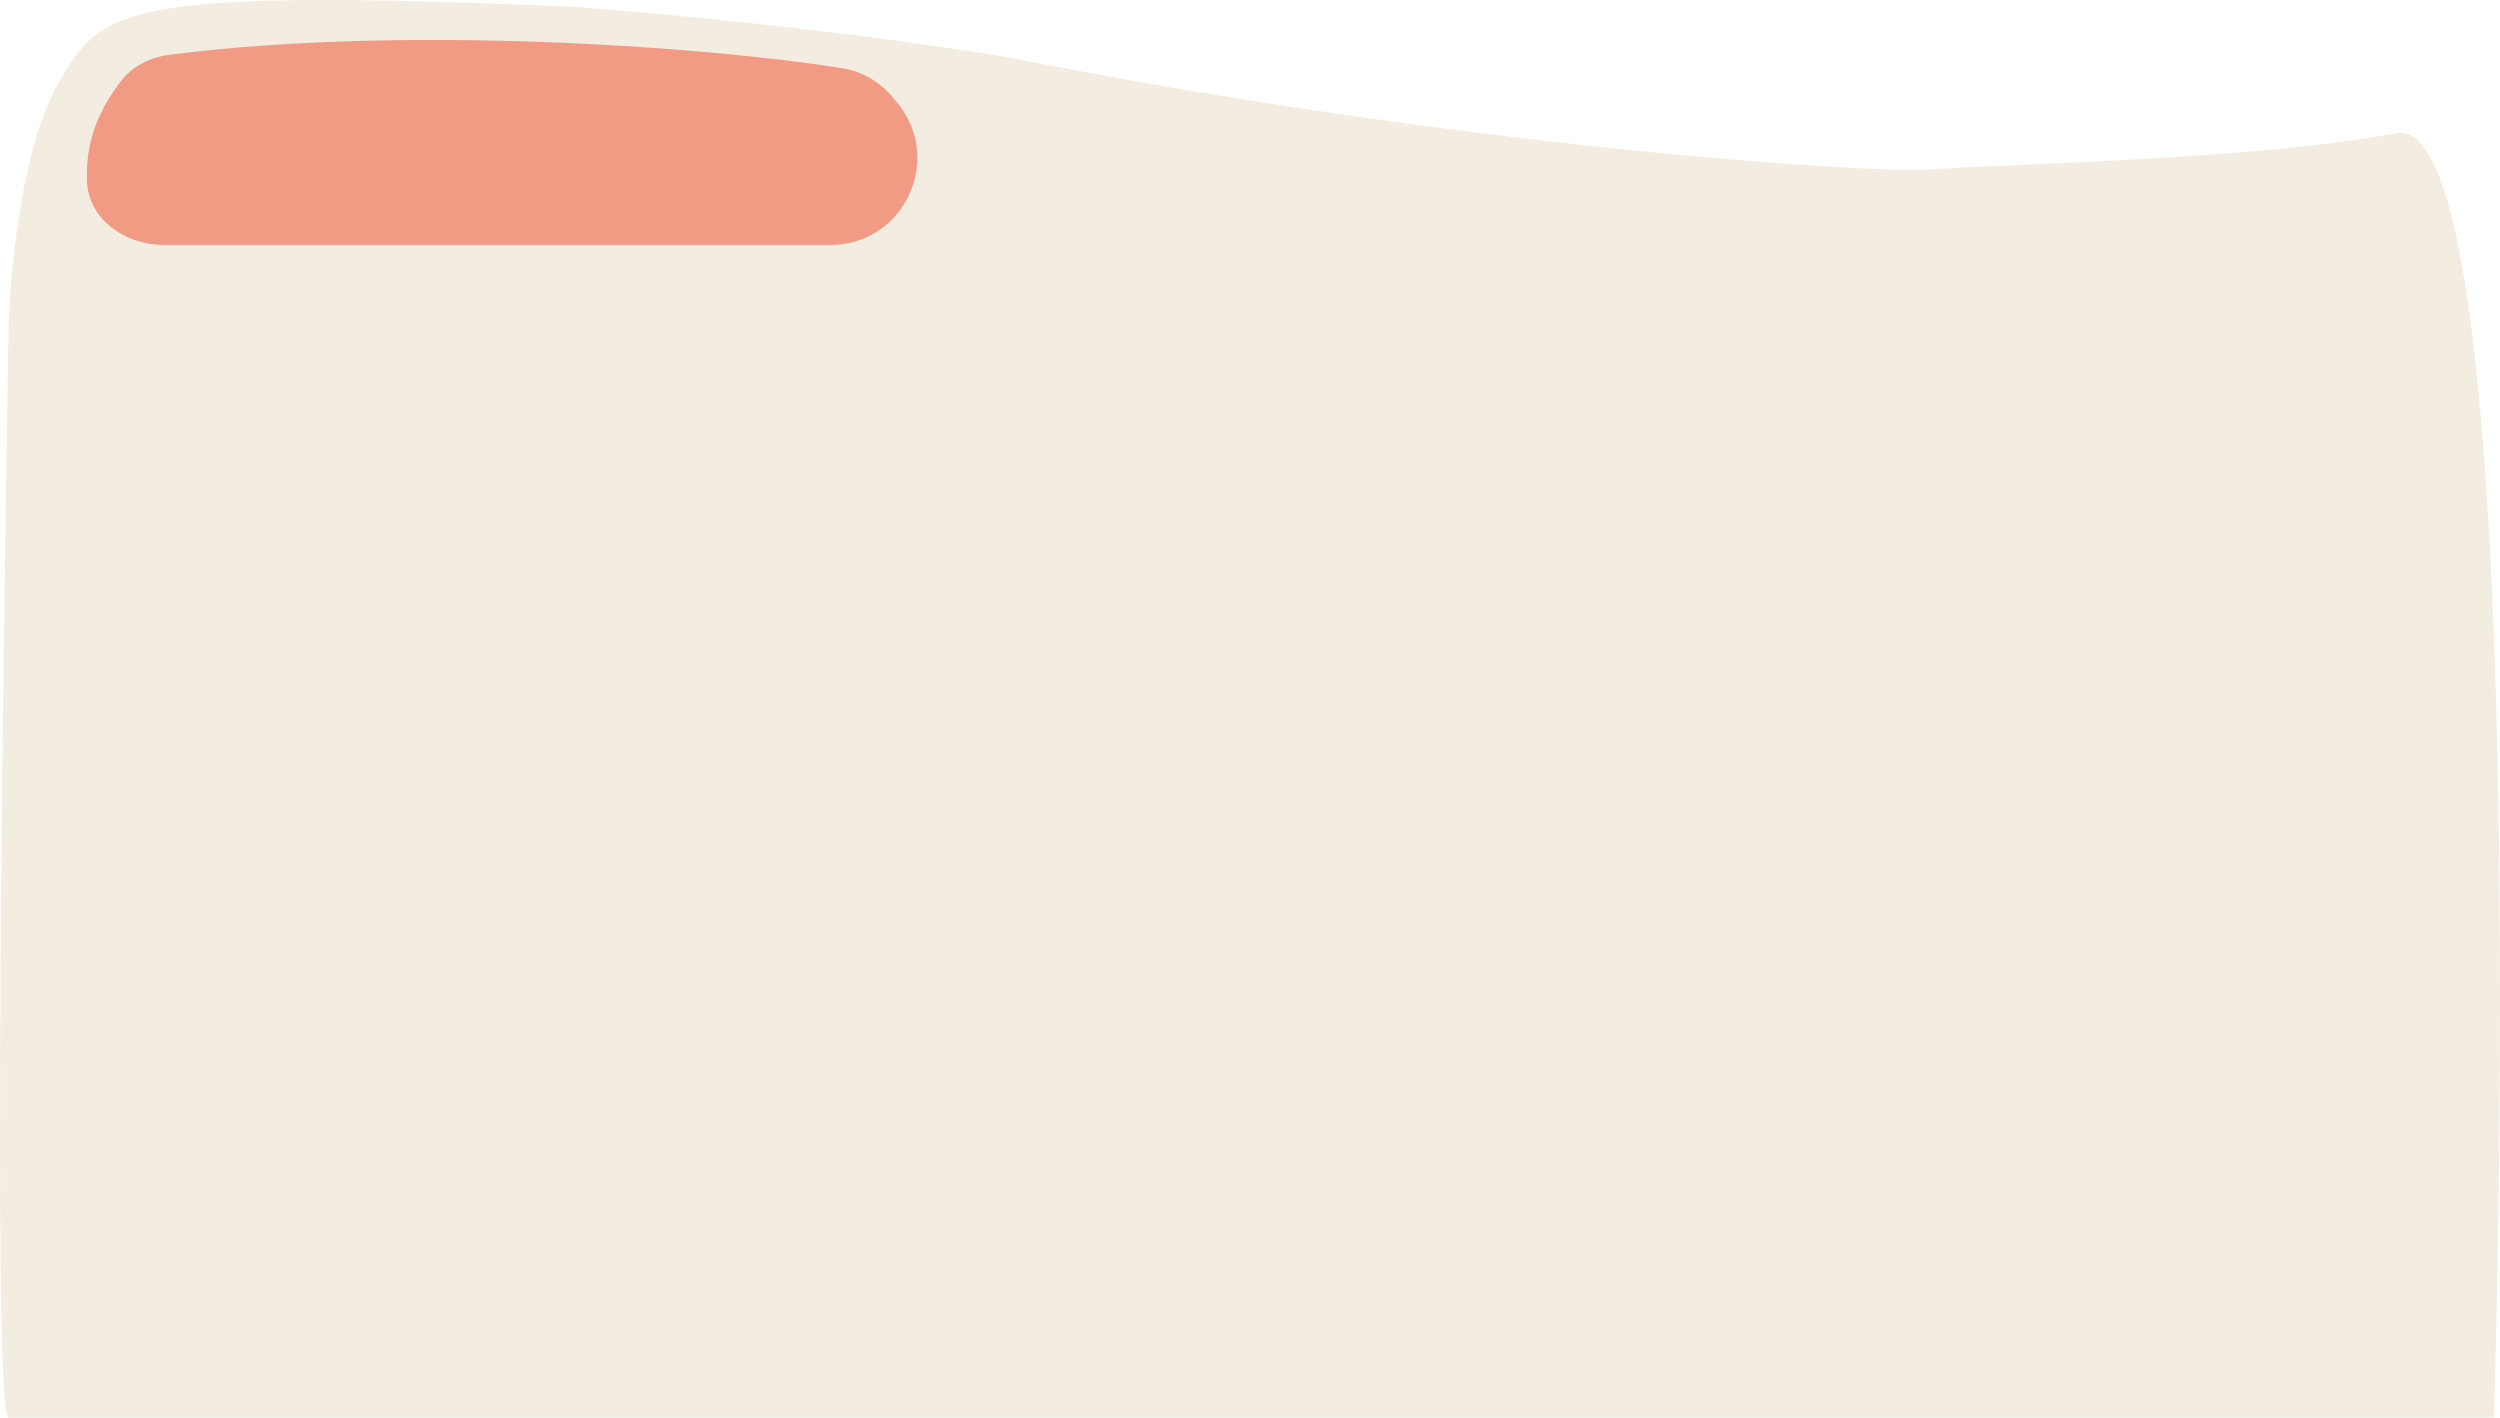
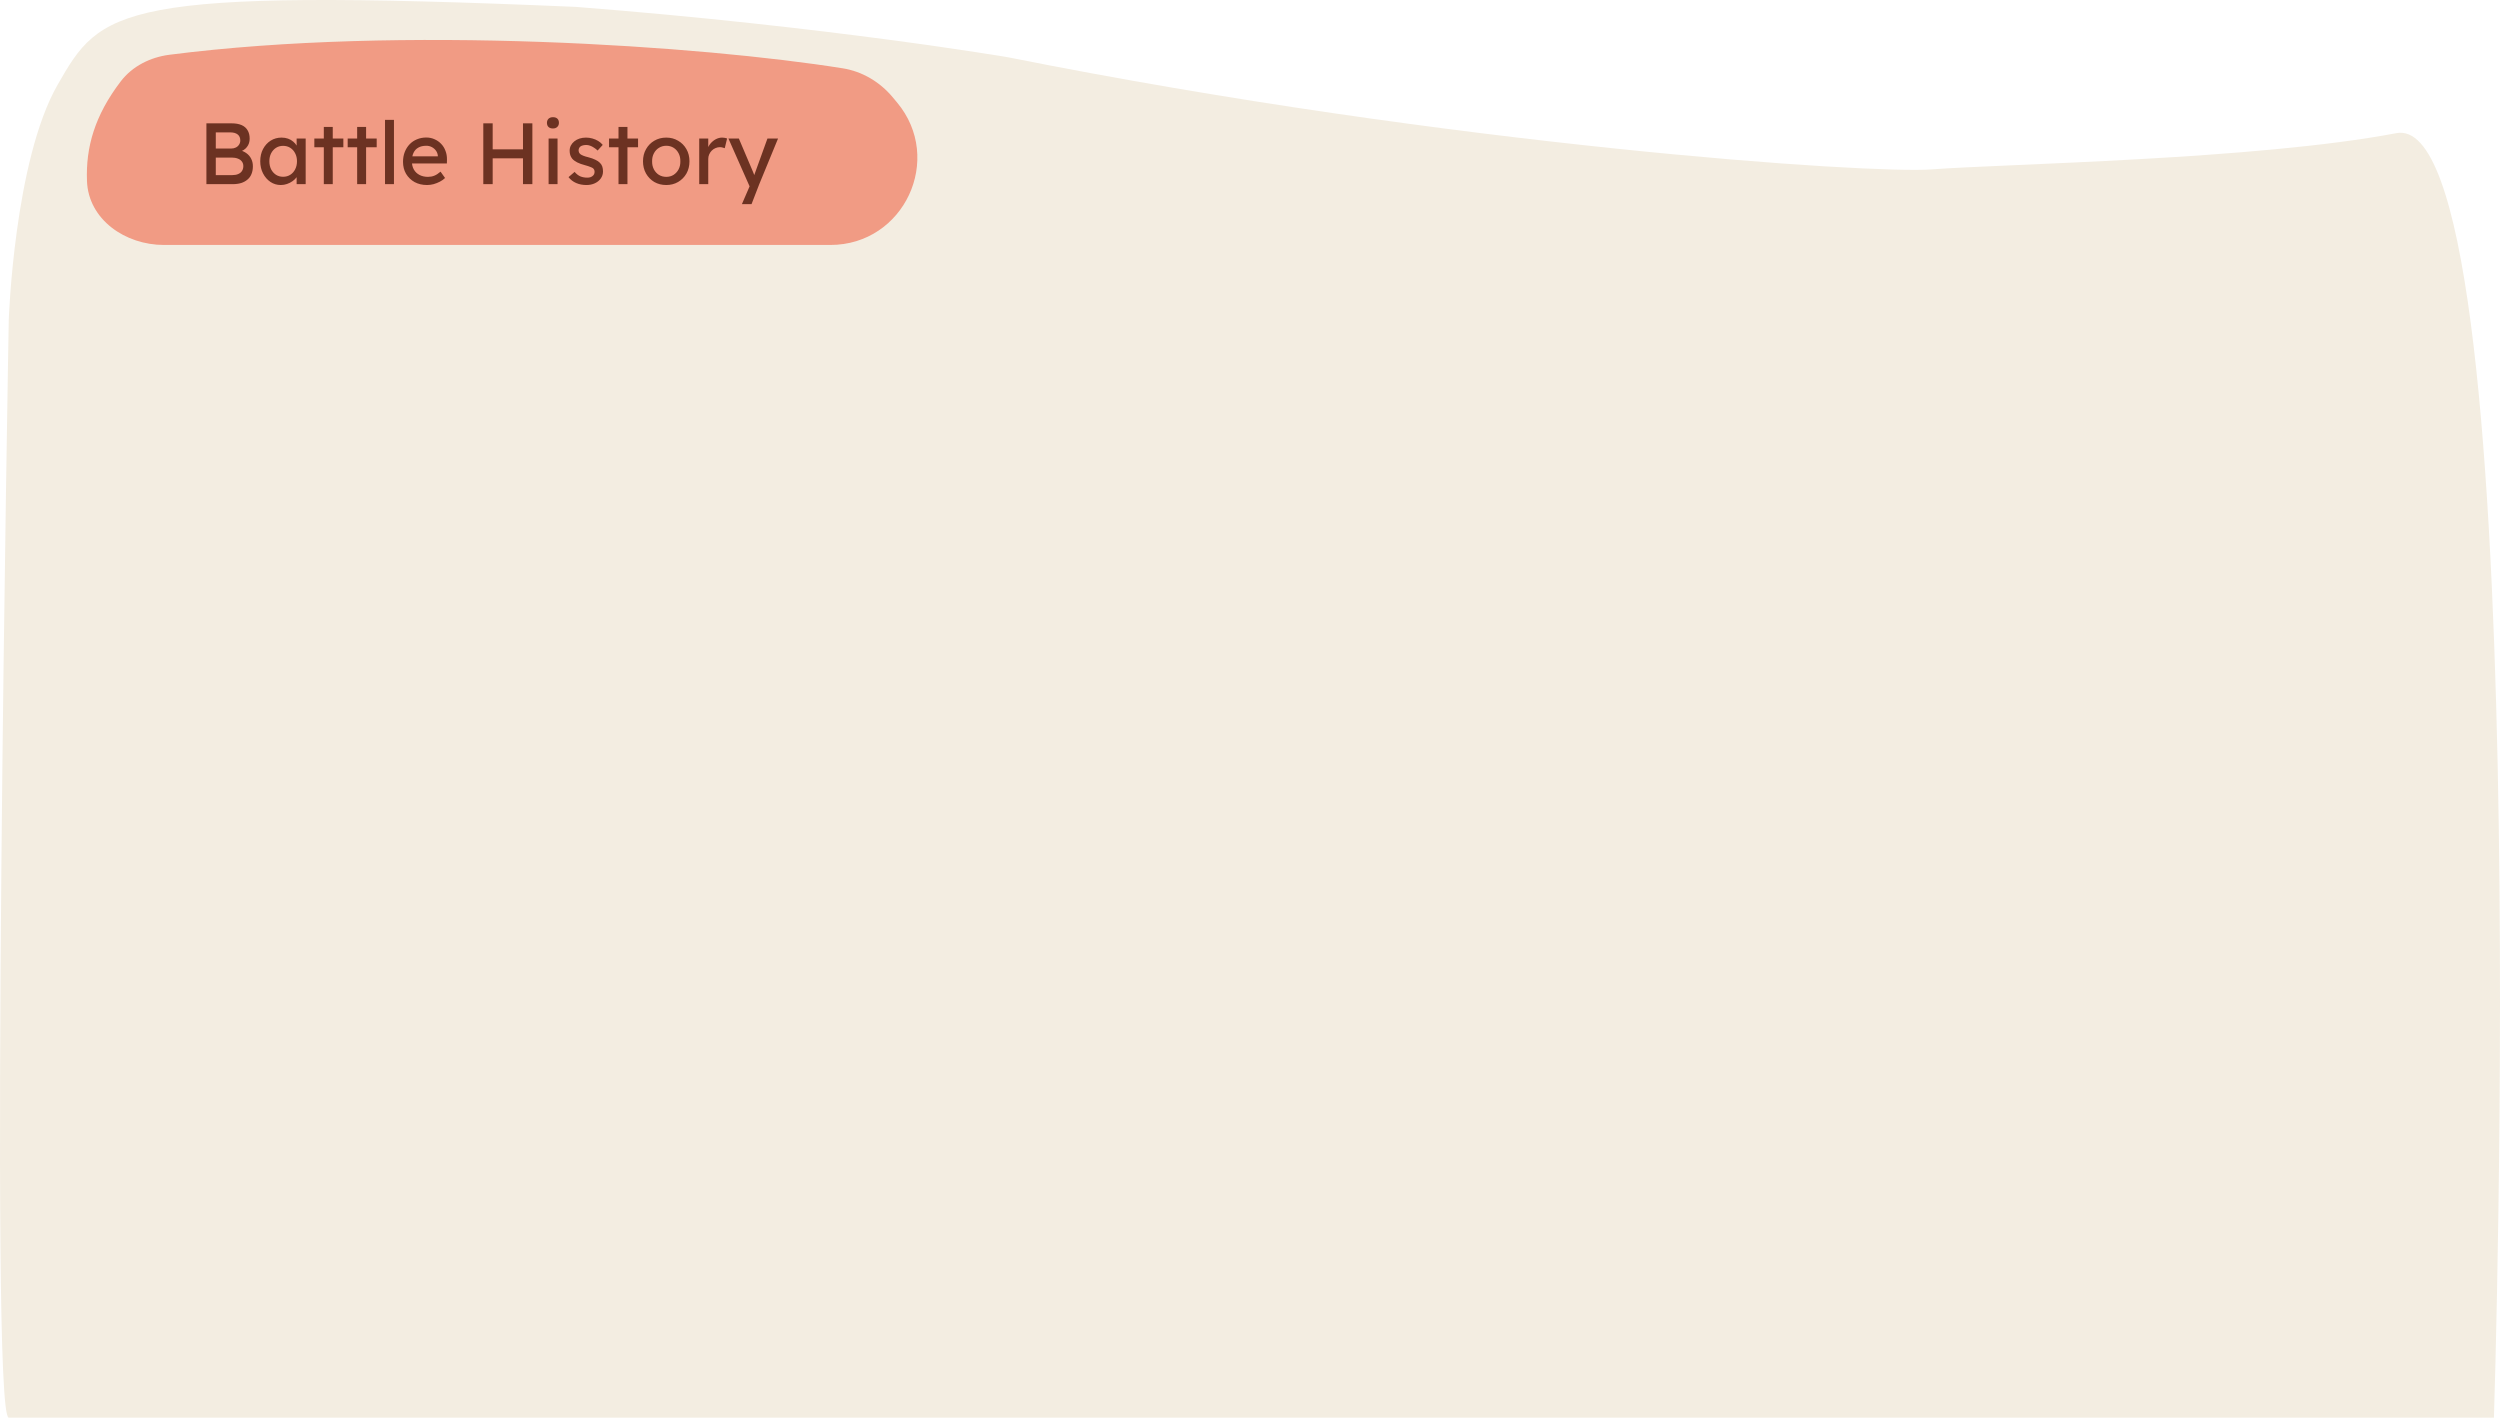
- <svg xmlns="http://www.w3.org/2000/svg" viewBox="0 0 1439 816" fill="none">
+ <svg xmlns="http://www.w3.org/2000/svg" width="1439" height="816" viewBox="0 0 1439 816" fill="none">
  <path d="M33.144 48.833C58.121 5.218 66.447 -7.424 331.314 3.954C477.537 15.332 580.57 33.031 580.57 33.031C837.111 84.23 1077.26 100.164 1111.87 97.504C1152.97 94.344 1298.68 92.004 1379.33 76.646C1459.99 61.287 1435.51 816 1435.51 816C1435.51 816 94.123 816 5.044 816C-6.305 816 5.044 184.101 5.044 184.101C5.044 184.101 8.166 92.447 33.144 48.833Z" fill="#F3EDE1" />
-   <path d="M69.477 46.877C76.208 38.048 86.562 32.928 97.574 31.515C231.286 14.367 403.551 26.323 485.047 39.314C496.367 41.119 506.455 47.164 513.812 55.954L516.284 58.907C543.526 91.453 520.386 141 477.943 141L94.357 141C72.133 141 50.9 126.417 50.067 104.209C49.334 84.66 54.542 66.465 69.477 46.877Z" fill="#EF6C50" fill-opacity="0.64" />
+   <path d="M69.477 46.877C76.208 38.048 86.562 32.928 97.574 31.515C231.286 14.367 403.551 26.323 485.047 39.314C496.367 41.119 506.455 47.164 513.812 55.954L516.283 58.907C543.526 91.453 520.386 141 477.943 141L94.357 141C72.133 141 50.9 126.417 50.067 104.209C49.334 84.66 54.542 66.465 69.477 46.877Z" fill="#EF6C50" fill-opacity="0.64" />
+   <path d="M118.81 106V71H133.41C135.643 71 137.527 71.333 139.06 72C140.593 72.667 141.743 73.667 142.51 75C143.31 76.3 143.71 77.9 143.71 79.8C143.71 81.7 143.177 83.317 142.11 84.65C141.077 85.983 139.627 86.9 137.76 87.4V86.4C139.327 86.733 140.693 87.333 141.86 88.2C143.027 89.033 143.927 90.083 144.56 91.35C145.227 92.617 145.56 94.067 145.56 95.7C145.56 97.367 145.293 98.85 144.76 100.15C144.26 101.417 143.493 102.483 142.46 103.35C141.46 104.217 140.243 104.883 138.81 105.35C137.377 105.783 135.743 106 133.91 106H118.81ZM124.21 100.8H133.61C134.977 100.8 136.127 100.6 137.06 100.2C138.027 99.8 138.76 99.217 139.26 98.45C139.793 97.65 140.06 96.7 140.06 95.6C140.06 94.567 139.777 93.683 139.21 92.95C138.677 92.217 137.91 91.667 136.91 91.3C135.91 90.9 134.727 90.7 133.36 90.7H124.21V100.8ZM124.21 85.5H133.11C134.11 85.5 134.993 85.3 135.76 84.9C136.56 84.5 137.177 83.95 137.61 83.25C138.077 82.55 138.31 81.75 138.31 80.85C138.31 79.35 137.81 78.2 136.81 77.4C135.81 76.6 134.377 76.2 132.51 76.2H124.21V85.5ZM161.595 106.5C159.428 106.5 157.445 105.9 155.645 104.7C153.878 103.5 152.461 101.867 151.395 99.8C150.328 97.733 149.795 95.4 149.795 92.8C149.795 90.167 150.328 87.833 151.395 85.8C152.495 83.733 153.961 82.117 155.795 80.95C157.661 79.783 159.745 79.2 162.045 79.2C163.411 79.2 164.661 79.4 165.795 79.8C166.928 80.2 167.911 80.767 168.745 81.5C169.611 82.2 170.311 83.017 170.845 83.95C171.411 84.883 171.761 85.883 171.895 86.95L170.745 86.55V79.75H175.945V106H170.745V99.75L171.945 99.4C171.745 100.3 171.328 101.183 170.695 102.05C170.095 102.883 169.311 103.633 168.345 104.3C167.411 104.967 166.361 105.5 165.195 105.9C164.061 106.3 162.861 106.5 161.595 106.5ZM162.945 101.75C164.511 101.75 165.895 101.367 167.095 100.6C168.295 99.833 169.228 98.783 169.895 97.45C170.595 96.083 170.945 94.533 170.945 92.8C170.945 91.1 170.595 89.583 169.895 88.25C169.228 86.917 168.295 85.867 167.095 85.1C165.895 84.333 164.511 83.95 162.945 83.95C161.411 83.95 160.045 84.333 158.845 85.1C157.678 85.867 156.745 86.917 156.045 88.25C155.378 89.583 155.045 91.1 155.045 92.8C155.045 94.533 155.378 96.083 156.045 97.45C156.745 98.783 157.678 99.833 158.845 100.6C160.045 101.367 161.411 101.75 162.945 101.75ZM186.385 106V73.05H191.535V106H186.385ZM180.935 84.75V79.75H197.635V84.75H180.935ZM205.575 106V73.05H210.725V106H205.575ZM200.125 84.75V79.75H216.825V84.75H200.125ZM221.614 106V69H226.764V106H221.614ZM245.825 106.5C243.125 106.5 240.725 105.933 238.625 104.8C236.558 103.633 234.925 102.05 233.725 100.05C232.558 98.05 231.975 95.75 231.975 93.15C231.975 91.083 232.308 89.2 232.975 87.5C233.641 85.8 234.558 84.333 235.725 83.1C236.925 81.833 238.341 80.867 239.975 80.2C241.641 79.5 243.441 79.15 245.375 79.15C247.075 79.15 248.658 79.483 250.125 80.15C251.591 80.783 252.858 81.667 253.925 82.8C255.025 83.933 255.858 85.283 256.425 86.85C257.025 88.383 257.308 90.067 257.275 91.9L257.225 94.1H235.775L234.625 90H252.775L252.025 90.85V89.65C251.925 88.55 251.558 87.567 250.925 86.7C250.291 85.833 249.491 85.15 248.525 84.65C247.558 84.15 246.508 83.9 245.375 83.9C243.575 83.9 242.058 84.25 240.825 84.95C239.591 85.617 238.658 86.617 238.025 87.95C237.391 89.25 237.075 90.867 237.075 92.8C237.075 94.633 237.458 96.233 238.225 97.6C238.991 98.933 240.075 99.967 241.475 100.7C242.875 101.433 244.491 101.8 246.325 101.8C247.625 101.8 248.825 101.583 249.925 101.15C251.058 100.717 252.275 99.933 253.575 98.8L256.175 102.45C255.375 103.25 254.391 103.95 253.225 104.55C252.091 105.15 250.875 105.633 249.575 106C248.308 106.333 247.058 106.5 245.825 106.5ZM301.035 106V71H306.435V106H301.035ZM278.185 106V71H283.585V106H278.185ZM280.535 91.15V85.95H303.435V91.15H280.535ZM315.772 106V79.75H320.922V106H315.772ZM318.272 73.95C317.172 73.95 316.322 73.667 315.722 73.1C315.122 72.533 314.822 71.733 314.822 70.7C314.822 69.733 315.122 68.95 315.722 68.35C316.356 67.75 317.206 67.45 318.272 67.45C319.372 67.45 320.222 67.733 320.822 68.3C321.422 68.867 321.722 69.667 321.722 70.7C321.722 71.667 321.406 72.45 320.772 73.05C320.172 73.65 319.339 73.95 318.272 73.95ZM337.588 106.5C335.388 106.5 333.405 106.117 331.638 105.35C329.872 104.583 328.405 103.45 327.238 101.95L330.738 98.95C331.738 100.117 332.822 100.967 333.988 101.5C335.188 102 336.538 102.25 338.038 102.25C338.638 102.25 339.188 102.183 339.688 102.05C340.222 101.883 340.672 101.65 341.038 101.35C341.438 101.05 341.738 100.7 341.938 100.3C342.138 99.867 342.238 99.4 342.238 98.9C342.238 98.033 341.922 97.333 341.288 96.8C340.955 96.567 340.422 96.317 339.688 96.05C338.988 95.75 338.072 95.45 336.938 95.15C335.005 94.65 333.422 94.083 332.188 93.45C330.955 92.817 330.005 92.1 329.338 91.3C328.838 90.667 328.472 89.983 328.238 89.25C328.005 88.483 327.888 87.65 327.888 86.75C327.888 85.65 328.122 84.65 328.588 83.75C329.088 82.817 329.755 82.017 330.588 81.35C331.455 80.65 332.455 80.117 333.588 79.75C334.755 79.383 335.988 79.2 337.288 79.2C338.522 79.2 339.738 79.367 340.938 79.7C342.172 80.033 343.305 80.517 344.338 81.15C345.372 81.783 346.238 82.533 346.938 83.4L343.988 86.65C343.355 86.017 342.655 85.467 341.888 85C341.155 84.5 340.405 84.117 339.638 83.85C338.872 83.583 338.172 83.45 337.538 83.45C336.838 83.45 336.205 83.517 335.638 83.65C335.072 83.783 334.588 83.983 334.188 84.25C333.822 84.517 333.538 84.85 333.338 85.25C333.138 85.65 333.038 86.1 333.038 86.6C333.072 87.033 333.172 87.45 333.338 87.85C333.538 88.217 333.805 88.533 334.138 88.8C334.505 89.067 335.055 89.35 335.788 89.65C336.522 89.95 337.455 90.233 338.588 90.5C340.255 90.933 341.622 91.417 342.688 91.95C343.788 92.45 344.655 93.033 345.288 93.7C345.955 94.333 346.422 95.067 346.688 95.9C346.955 96.733 347.088 97.667 347.088 98.7C347.088 100.2 346.655 101.55 345.788 102.75C344.955 103.917 343.822 104.833 342.388 105.5C340.955 106.167 339.355 106.5 337.588 106.5ZM356.014 106V73.05H361.164V106H356.014ZM350.564 84.75V79.75H367.264V84.75H350.564ZM383.509 106.5C380.943 106.5 378.643 105.917 376.609 104.75C374.609 103.55 373.026 101.933 371.859 99.9C370.693 97.833 370.109 95.483 370.109 92.85C370.109 90.217 370.693 87.883 371.859 85.85C373.026 83.783 374.609 82.167 376.609 81C378.643 79.8 380.943 79.2 383.509 79.2C386.043 79.2 388.309 79.8 390.309 81C392.343 82.167 393.943 83.783 395.109 85.85C396.276 87.883 396.859 90.217 396.859 92.85C396.859 95.483 396.276 97.833 395.109 99.9C393.943 101.933 392.343 103.55 390.309 104.75C388.309 105.917 386.043 106.5 383.509 106.5ZM383.509 101.8C385.076 101.8 386.476 101.417 387.709 100.65C388.943 99.85 389.909 98.783 390.609 97.45C391.309 96.083 391.643 94.55 391.609 92.85C391.643 91.117 391.309 89.583 390.609 88.25C389.909 86.883 388.943 85.817 387.709 85.05C386.476 84.283 385.076 83.9 383.509 83.9C381.943 83.9 380.526 84.3 379.259 85.1C378.026 85.867 377.059 86.933 376.359 88.3C375.659 89.633 375.326 91.15 375.359 92.85C375.326 94.55 375.659 96.083 376.359 97.45C377.059 98.783 378.026 99.85 379.259 100.65C380.526 101.417 381.943 101.8 383.509 101.8ZM402.471 106V79.75H407.671V88L407.171 86C407.538 84.733 408.154 83.583 409.021 82.55C409.921 81.517 410.938 80.7 412.071 80.1C413.238 79.5 414.438 79.2 415.671 79.2C416.238 79.2 416.771 79.25 417.271 79.35C417.804 79.45 418.221 79.567 418.521 79.7L417.171 85.3C416.771 85.133 416.321 85 415.821 84.9C415.354 84.767 414.888 84.7 414.421 84.7C413.521 84.7 412.654 84.883 411.821 85.25C411.021 85.583 410.304 86.067 409.671 86.7C409.071 87.3 408.588 88.017 408.221 88.85C407.854 89.65 407.671 90.533 407.671 91.5V106H402.471ZM427.037 117.5L432.337 105.25L432.387 109.35L419.287 79.75H425.287L433.487 99.05C433.654 99.383 433.854 99.9 434.087 100.6C434.32 101.267 434.52 101.933 434.687 102.6L433.387 102.9C433.654 102.2 433.904 101.5 434.137 100.8C434.404 100.1 434.654 99.4 434.887 98.7L441.737 79.75H447.837L437.037 106L432.587 117.5H427.037Z" fill="#6C3222" />
</svg>
